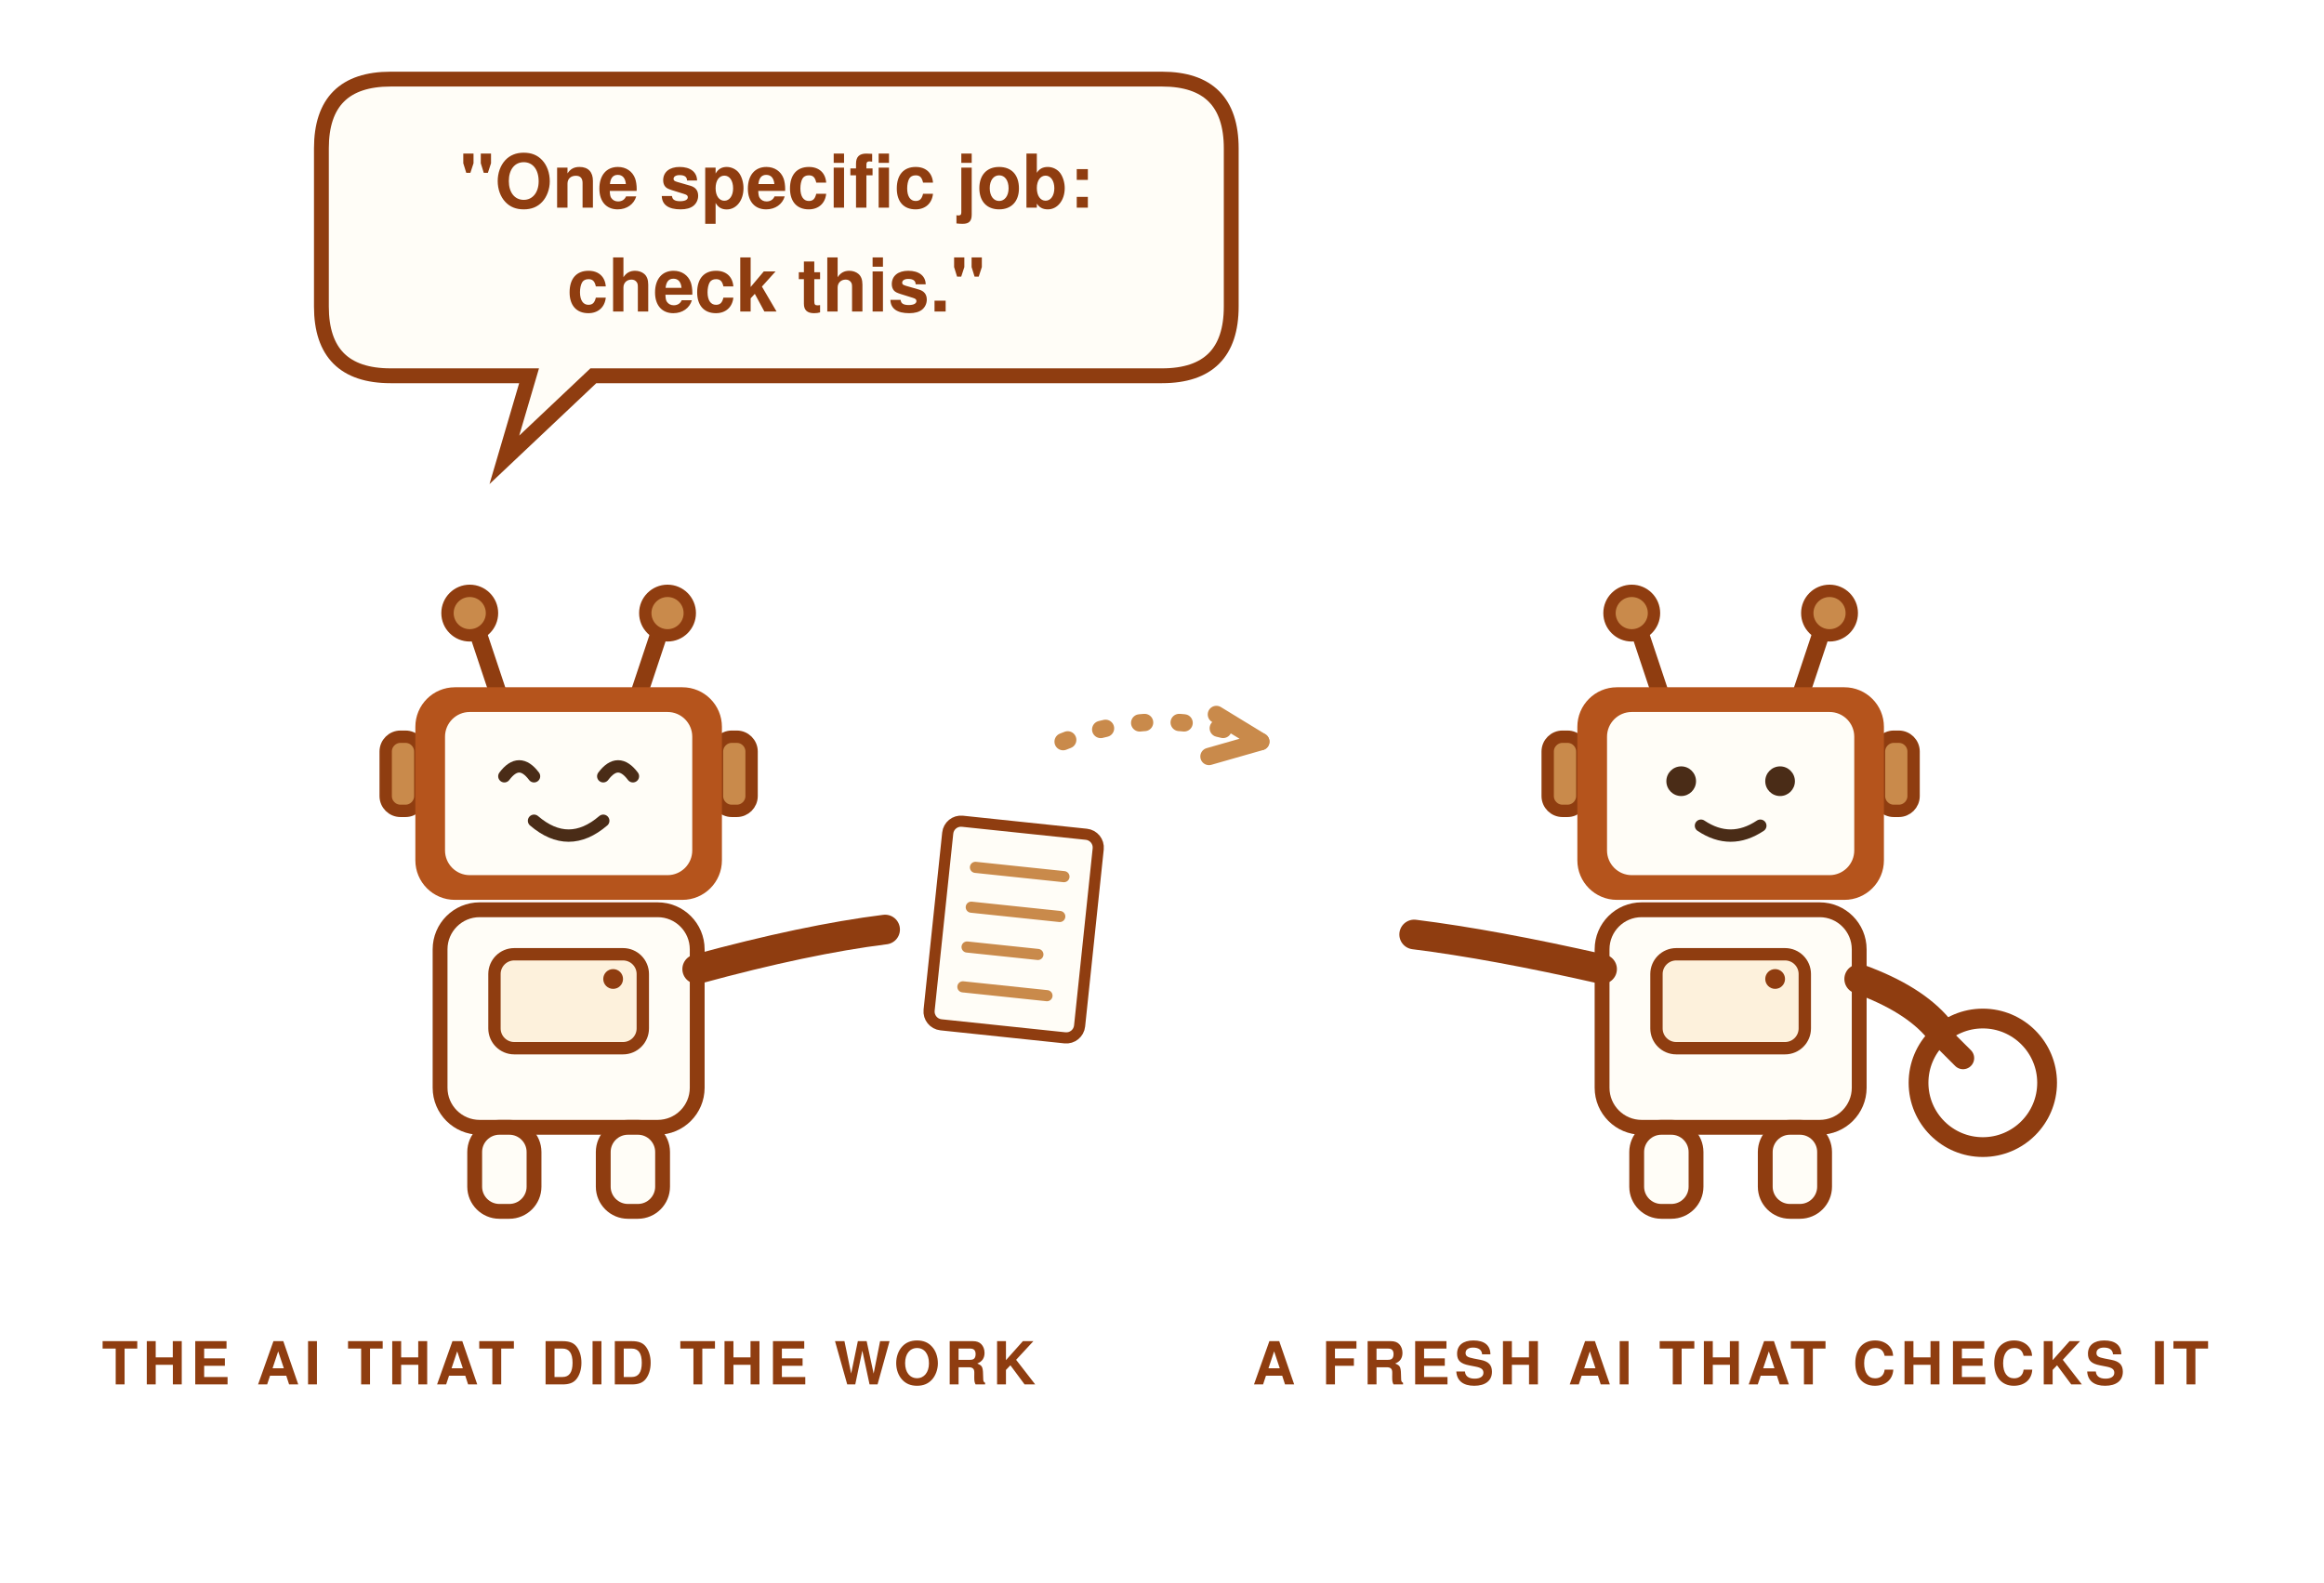
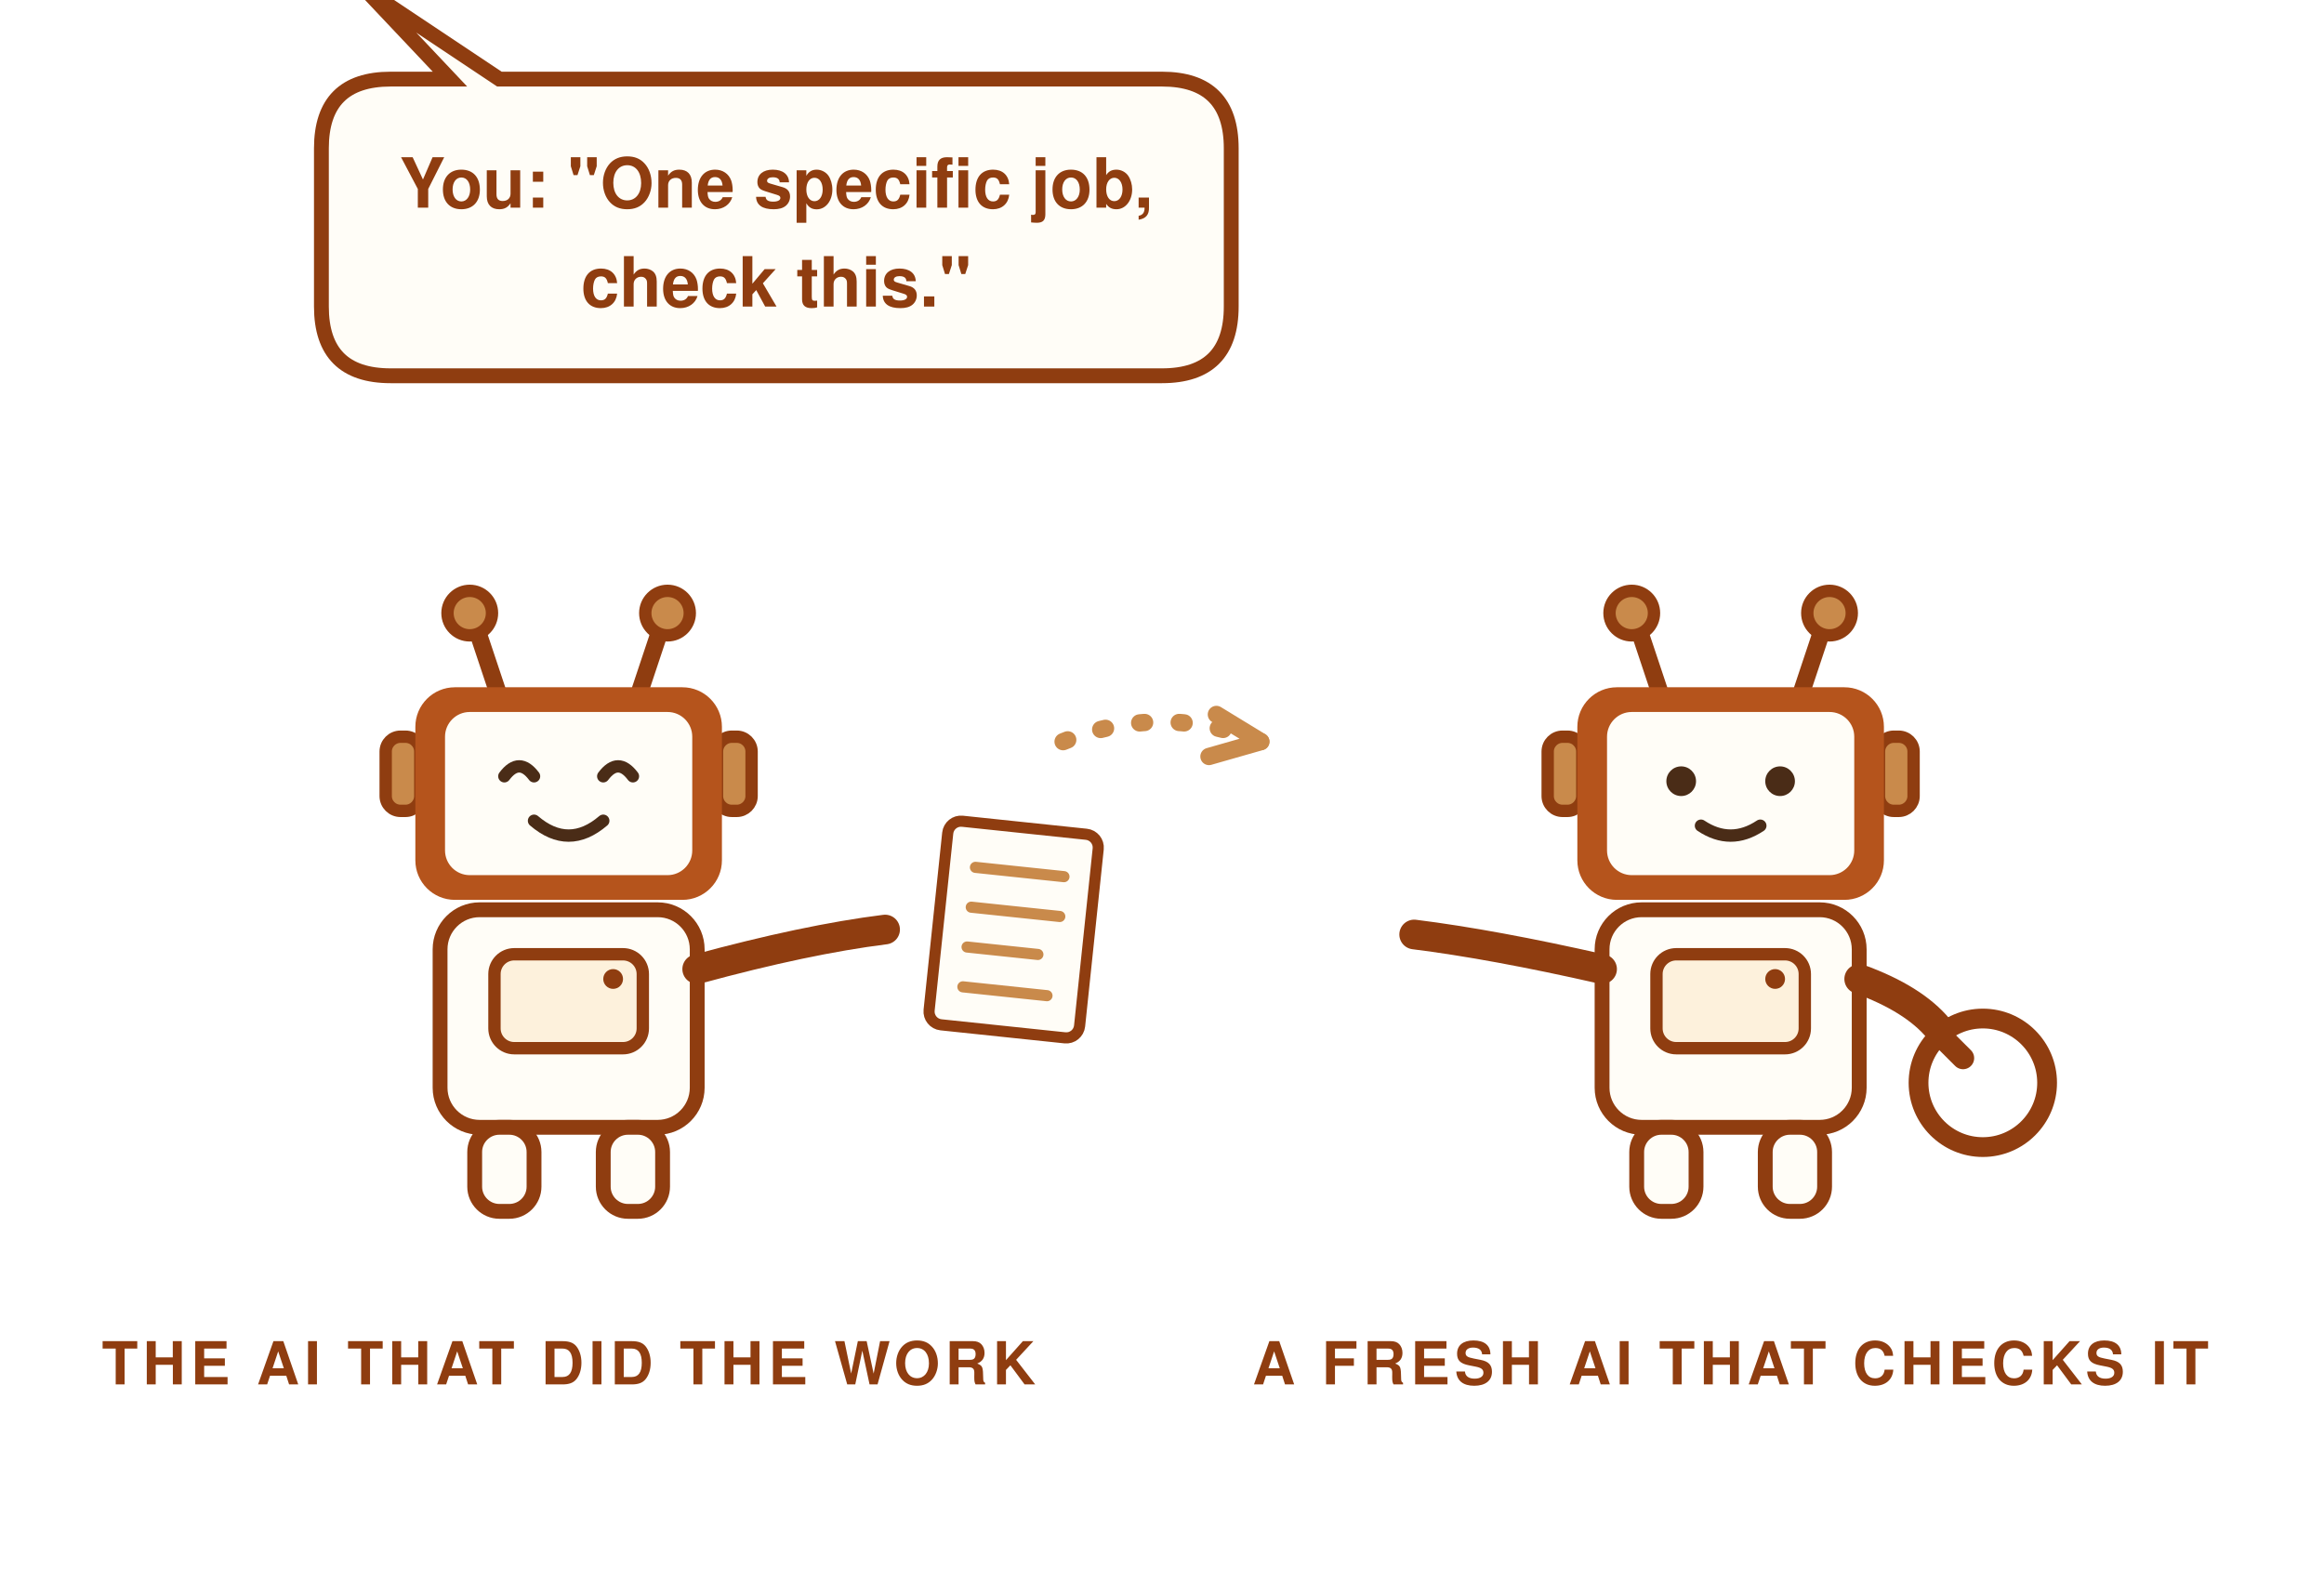
<svg xmlns="http://www.w3.org/2000/svg" viewBox="0 0 940 640" font-family="Helvetica, Arial, sans-serif">
  <defs>
    <g id="bot16">
      <line x1="-28" y1="-118" x2="-38" y2="-148" stroke="#8f3d10" stroke-width="7" stroke-linecap="round" />
      <line x1="28" y1="-118" x2="38" y2="-148" stroke="#8f3d10" stroke-width="7" stroke-linecap="round" />
      <circle cx="-40" cy="-152" r="9" fill="#c98a4b" stroke="#8f3d10" stroke-width="5" />
      <circle cx="40" cy="-152" r="9" fill="#c98a4b" stroke="#8f3d10" stroke-width="5" />
      <rect x="-74" y="-102" width="14" height="30" rx="6" fill="#c98a4b" stroke="#8f3d10" stroke-width="5" />
      <rect x="60" y="-102" width="14" height="30" rx="6" fill="#c98a4b" stroke="#8f3d10" stroke-width="5" />
      <rect x="-62" y="-122" width="124" height="86" rx="16" fill="#b5541c" />
      <rect x="-50" y="-112" width="100" height="66" rx="10" fill="#fffdf7" />
      <rect x="-52" y="-32" width="104" height="88" rx="16" fill="#fffdf7" stroke="#8f3d10" stroke-width="6" />
      <rect x="-30" y="-14" width="60" height="38" rx="8" fill="#fdf1dc" stroke="#8f3d10" stroke-width="5" />
      <circle cx="18" cy="-4" r="4" fill="#8f3d10" />
      <rect x="-38" y="56" width="24" height="34" rx="10" fill="#fffdf7" stroke="#8f3d10" stroke-width="6" />
      <rect x="14" y="56" width="24" height="34" rx="10" fill="#fffdf7" stroke="#8f3d10" stroke-width="6" />
    </g>
    <g id="paper16">
      <rect x="-34" y="-46" width="68" height="92" rx="6" fill="#fffdf7" stroke="#8f3d10" stroke-width="5" />
      <line x1="-20" y1="-26" x2="20" y2="-26" stroke="#c98a4b" stroke-width="5" stroke-linecap="round" />
      <line x1="-20" y1="-8" x2="20" y2="-8" stroke="#c98a4b" stroke-width="5" stroke-linecap="round" />
      <line x1="-20" y1="10" x2="12" y2="10" stroke="#c98a4b" stroke-width="5" stroke-linecap="round" />
      <line x1="-20" y1="28" x2="18" y2="28" stroke="#c98a4b" stroke-width="5" stroke-linecap="round" />
    </g>
  </defs>
  <g transform="translate(300,120)">
-     <path d="M -170 -60 Q -170 -88 -142 -88 L 170 -88 Q 198 -88 198 -60 L 198 4 Q 198 32 170 32 L -60 32 L -96 66 L -86 32 L -142 32 Q -170 32 -170 4 Z" fill="#fffdf7" stroke="#8f3d10" stroke-width="6" />
-     <text x="14" y="-36" text-anchor="middle" font-size="30" font-weight="bold" fill="#8f3d10">"One specific job:</text>
-     <text x="14" y="6" text-anchor="middle" font-size="30" font-weight="bold" fill="#8f3d10">check this."</text>
+     <path d="M -170 -60 Q -170 -88 -142 -88 L -118 -88 L -152 -124 L -98 -88 L 170 -88 Q 198 -88 198 -60 L 198 4 Q 198 32 170 32 L -142 32 Q -170 32 -170 4 Z" fill="#fffdf7" stroke="#8f3d10" stroke-width="6" />
+     <text x="14" y="-36" text-anchor="middle" font-size="28" font-weight="bold" fill="#8f3d10">You: "One specific job,</text>
+     <text x="14" y="4" text-anchor="middle" font-size="28" font-weight="bold" fill="#8f3d10">check this."</text>
  </g>
  <g transform="translate(230,400)">
    <use href="#bot16" />
    <path d="M -26 -86 Q -20 -94 -14 -86" fill="none" stroke="#4a2c17" stroke-width="5" stroke-linecap="round" />
    <path d="M 14 -86 Q 20 -94 26 -86" fill="none" stroke="#4a2c17" stroke-width="5" stroke-linecap="round" />
    <path d="M -14 -68 Q 0 -56 14 -68" fill="none" stroke="#4a2c17" stroke-width="5" stroke-linecap="round" />
    <path d="M 52 -8 Q 96 -20 128 -24" fill="none" stroke="#8f3d10" stroke-width="12" stroke-linecap="round" />
    <g transform="translate(180,-24) rotate(6) scale(0.9)">
      <use href="#paper16" />
    </g>
  </g>
  <path d="M 430 300 Q 470 284 510 300" fill="none" stroke="#c98a4b" stroke-width="7" stroke-dasharray="2 14" stroke-linecap="round" />
  <path d="M 510 300 l -18 -11 m 18 11 l -21 6" fill="none" stroke="#c98a4b" stroke-width="7" stroke-linecap="round" />
  <g transform="translate(700,400)">
    <use href="#bot16" />
    <circle cx="-20" cy="-84" r="6" fill="#4a2c17" />
    <circle cx="20" cy="-84" r="6" fill="#4a2c17" />
    <path d="M -12 -66 Q 0 -58 12 -66" fill="none" stroke="#4a2c17" stroke-width="5" stroke-linecap="round" />
    <path d="M -52 -8 Q -96 -18 -128 -22" fill="none" stroke="#8f3d10" stroke-width="12" stroke-linecap="round" />
    <path d="M 52 -4 Q 74 4 84 16" fill="none" stroke="#8f3d10" stroke-width="12" stroke-linecap="round" />
    <circle cx="102" cy="38" r="26" fill="none" stroke="#8f3d10" stroke-width="8" />
    <line x1="84" y1="18" x2="94" y2="28" stroke="#8f3d10" stroke-width="9" stroke-linecap="round" />
  </g>
  <text x="230" y="560" text-anchor="middle" font-size="24" font-weight="bold" letter-spacing="2" fill="#8f3d10">THE AI THAT DID THE WORK</text>
  <text x="700" y="560" text-anchor="middle" font-size="24" font-weight="bold" letter-spacing="2" fill="#8f3d10">A FRESH AI THAT CHECKS IT</text>
</svg>
